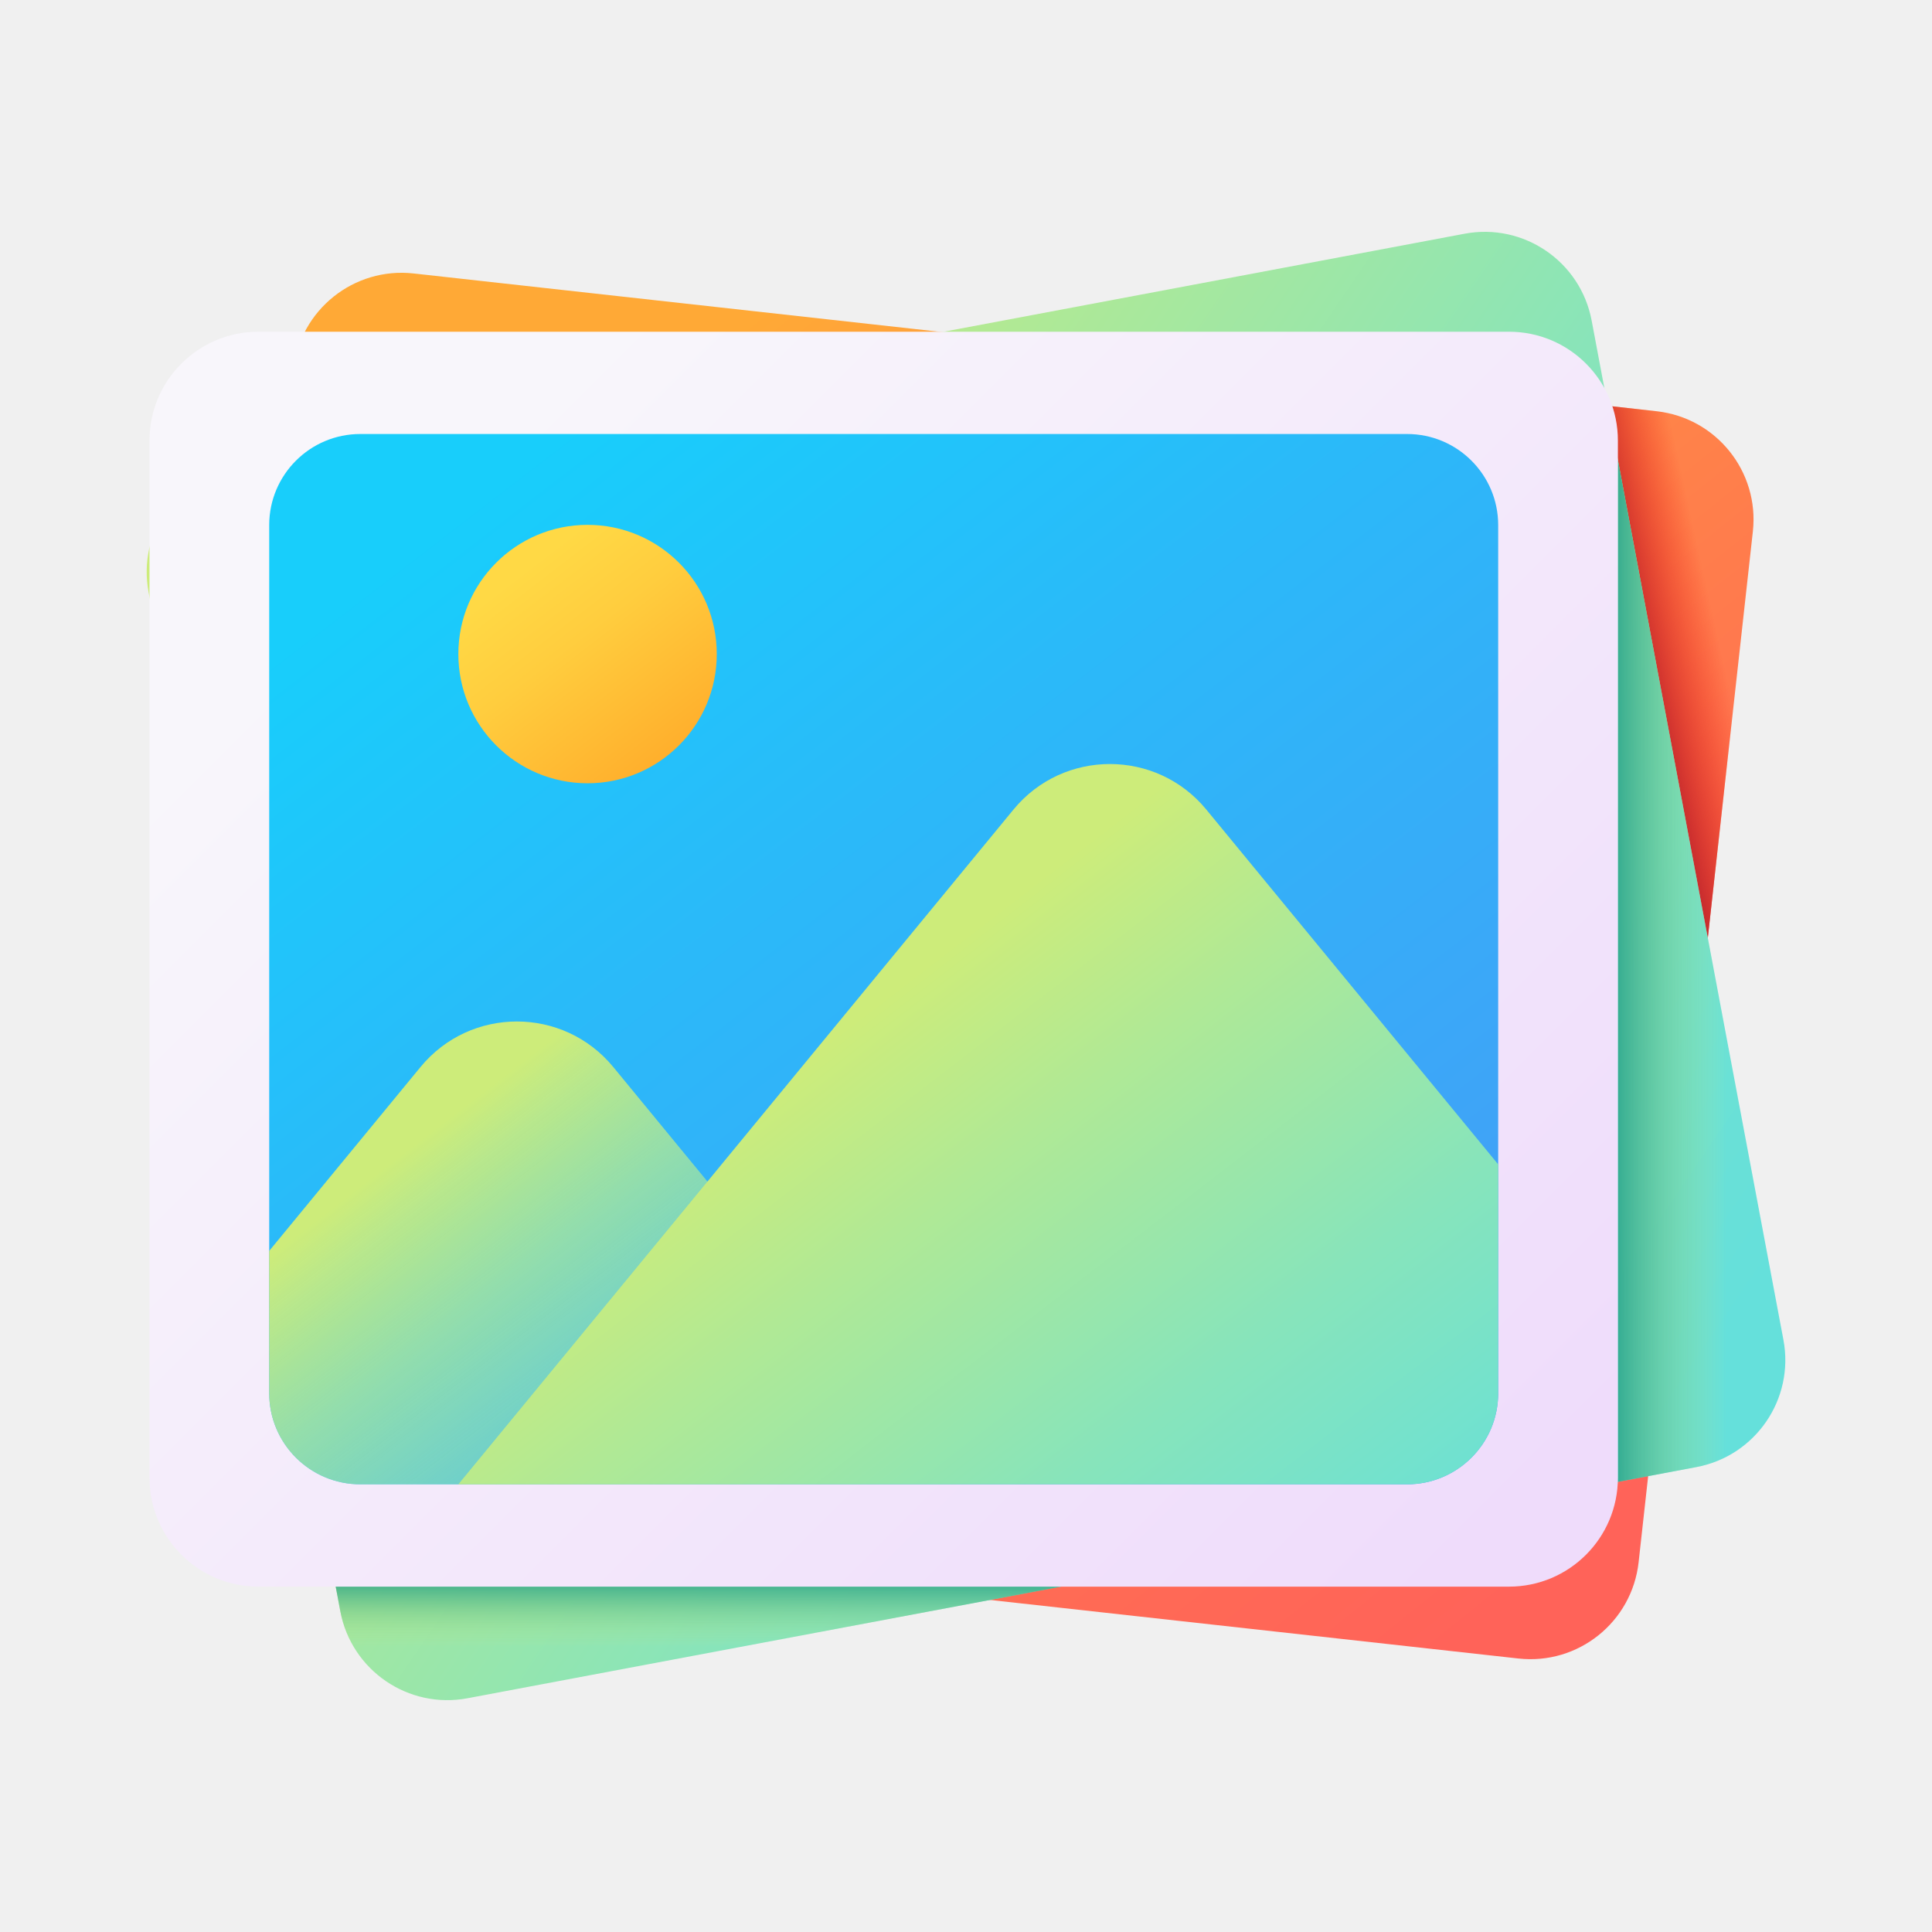
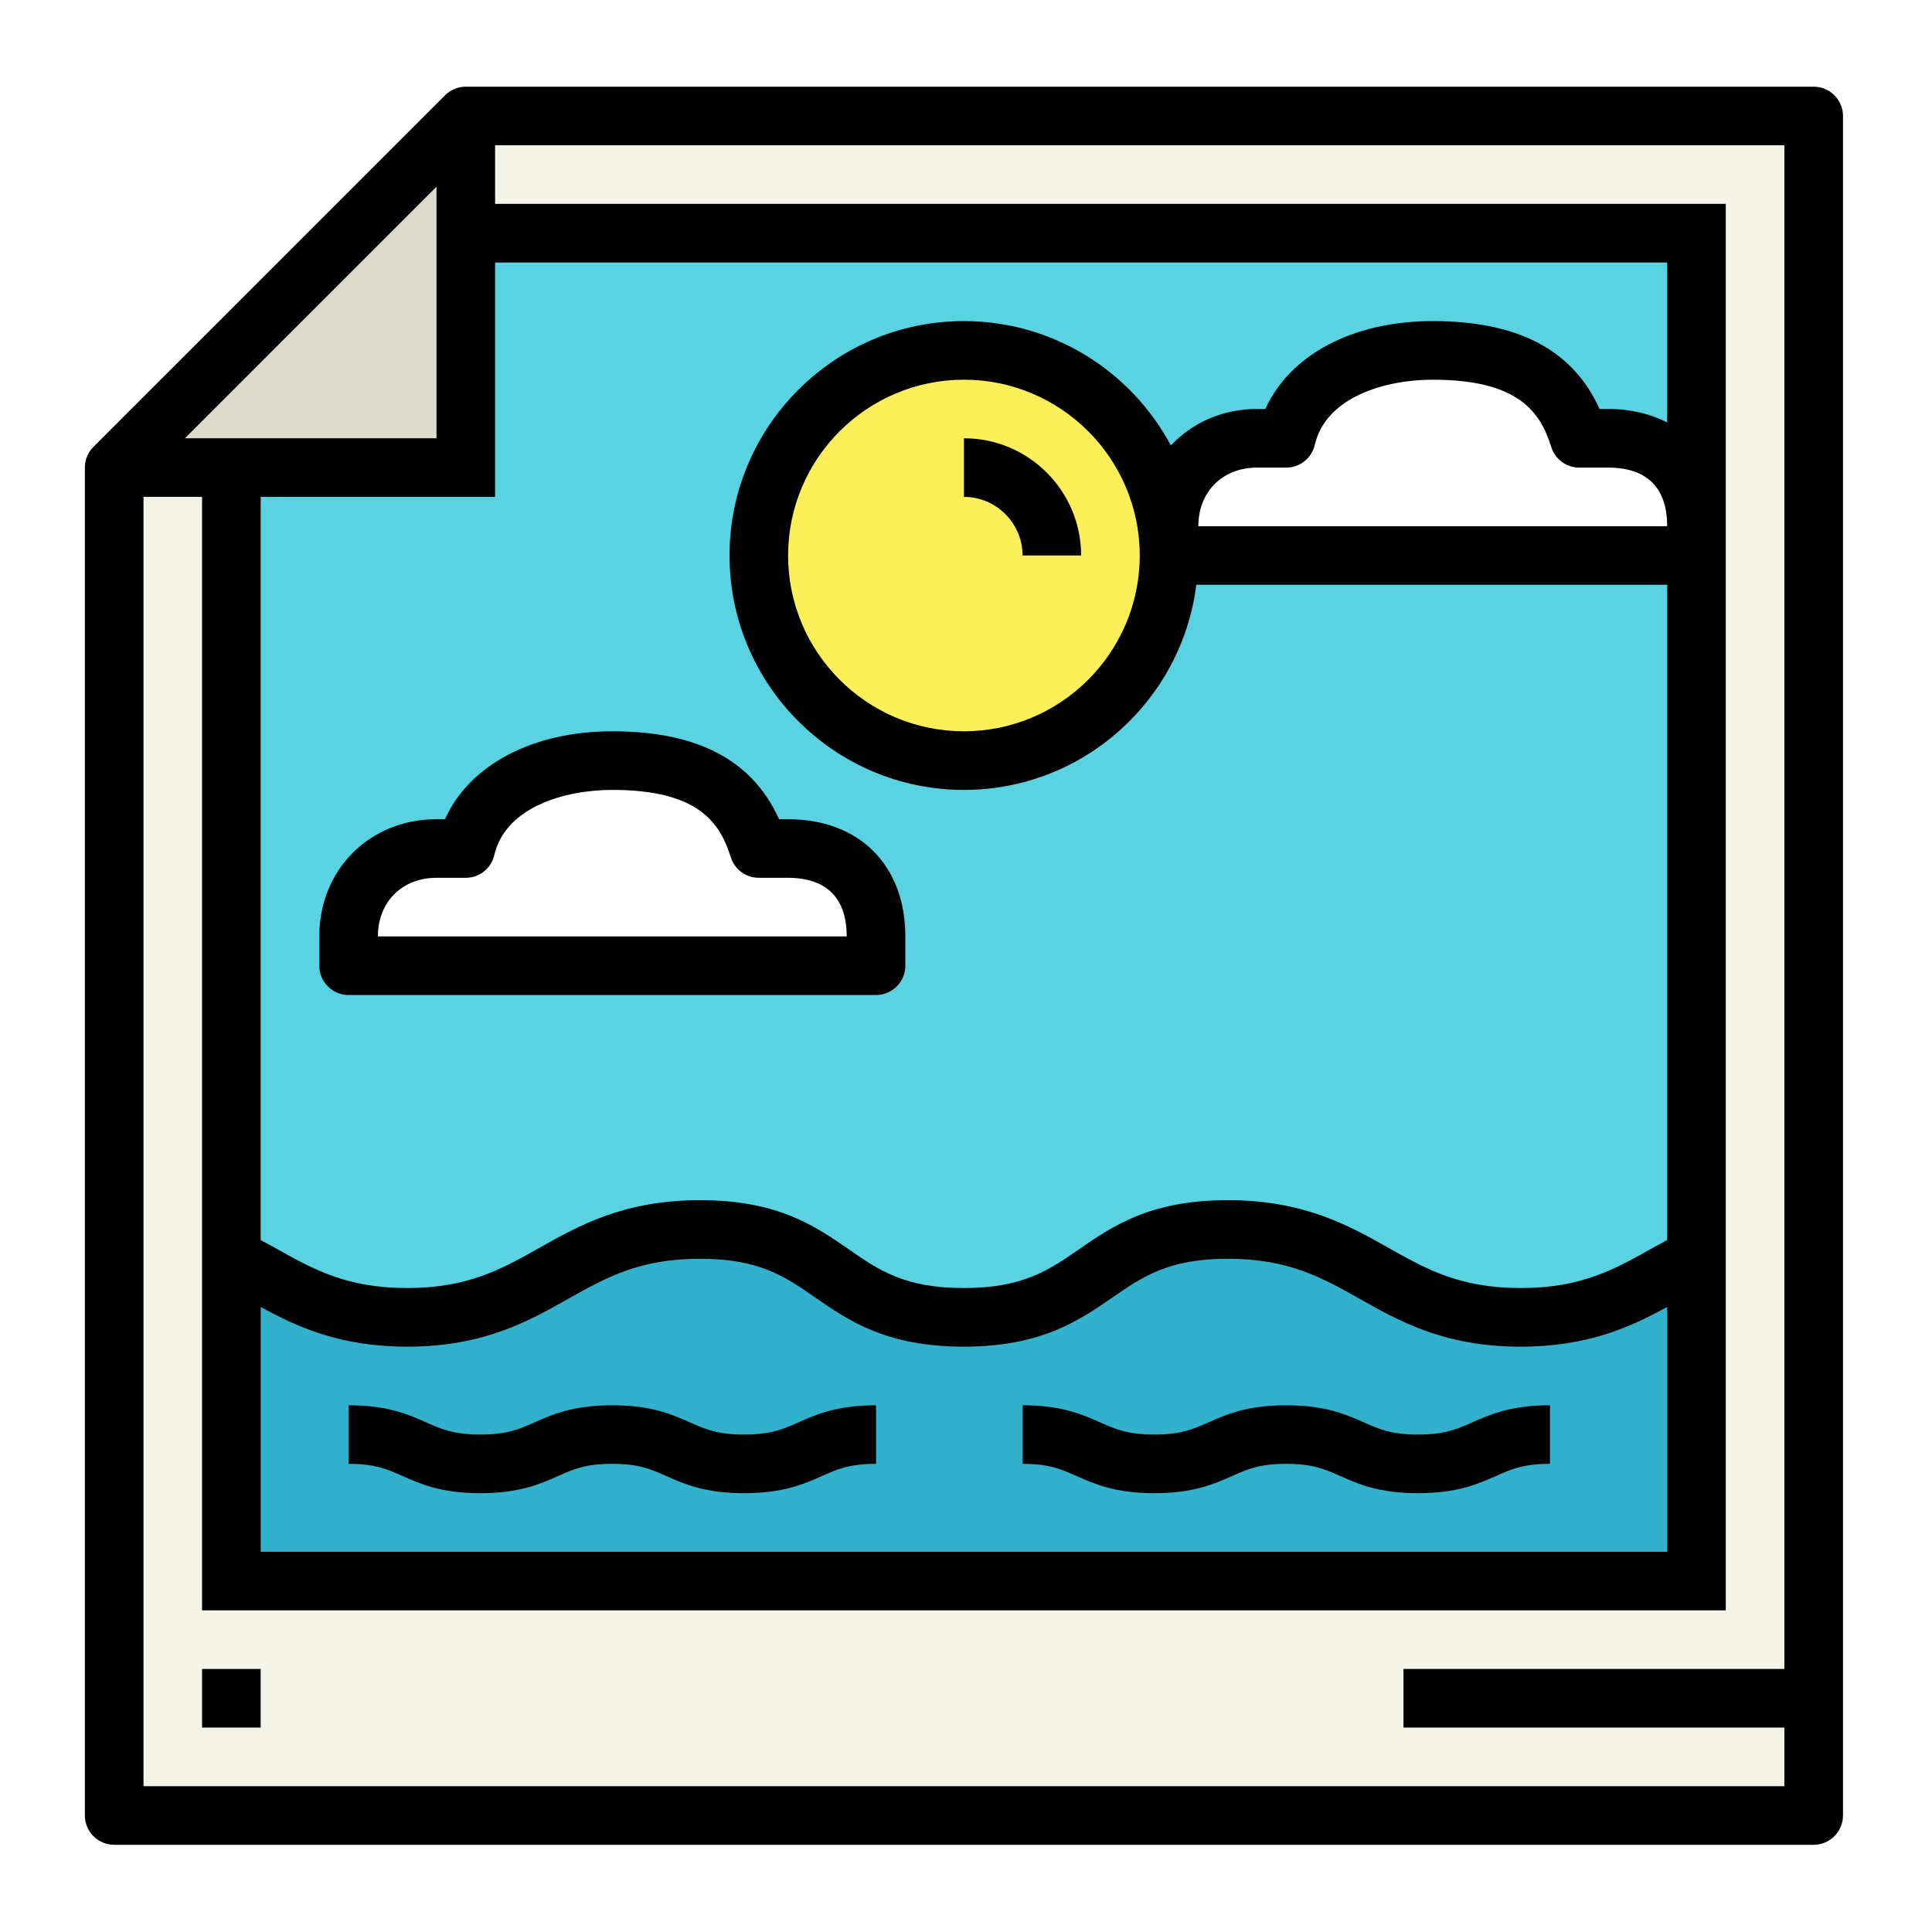
- <svg xmlns="http://www.w3.org/2000/svg" width="50" height="50" viewBox="0 0 50 50" fill="none">
-   <path d="M39.296 42.922L7.126 39.357C5.579 39.186 4.465 37.793 4.636 36.246L7.593 9.568C7.764 8.021 9.157 6.906 10.704 7.077L42.873 10.643C44.42 10.814 45.535 12.207 45.364 13.754L42.407 40.432C42.235 41.979 40.843 43.094 39.296 42.922Z" fill="url(#paint0_linear_1763_2906)" />
-   <path d="M45.364 13.754L44.198 24.275L41.607 10.502L42.874 10.643C44.42 10.814 45.535 12.207 45.364 13.754Z" fill="url(#paint1_linear_1763_2906)" />
-   <path d="M43.907 37.967L12.098 43.951C10.569 44.238 9.096 43.232 8.808 41.702L3.845 15.323C3.558 13.794 4.564 12.321 6.094 12.033L37.902 6.049C39.432 5.761 40.905 6.768 41.192 8.297L46.155 34.676C46.443 36.206 45.436 37.679 43.907 37.967Z" fill="url(#paint2_linear_1763_2906)" />
-   <path d="M41.871 11.907V38.349L43.906 37.967C45.436 37.679 46.442 36.206 46.154 34.676L41.871 11.907Z" fill="url(#paint3_linear_1763_2906)" />
-   <path d="M8.657 40.898L8.808 41.702C9.096 43.232 10.569 44.238 12.098 43.951L28.328 40.898H8.657Z" fill="url(#paint4_linear_1763_2906)" />
-   <path d="M39.053 41.062H6.687C5.131 41.062 3.869 39.8 3.869 38.244V11.402C3.869 9.846 5.131 8.585 6.687 8.585H39.053C40.61 8.585 41.871 9.846 41.871 11.402V38.244C41.871 39.8 40.61 41.062 39.053 41.062Z" fill="url(#paint5_linear_1763_2906)" />
-   <path d="M36.415 38.414H9.325C8.023 38.414 6.967 37.358 6.967 36.056V13.59C6.967 12.288 8.023 11.232 9.325 11.232H36.415C37.717 11.232 38.773 12.288 38.773 13.59V36.056C38.773 37.358 37.717 38.414 36.415 38.414Z" fill="url(#paint6_linear_1763_2906)" />
-   <path d="M24.756 38.414H9.326C8.023 38.414 6.967 37.359 6.967 36.056V32.373L10.882 27.615C12.174 26.043 14.579 26.043 15.872 27.615L18.309 30.578L24.756 38.414Z" fill="url(#paint7_linear_1763_2906)" />
-   <path d="M38.773 30.134V36.056C38.773 37.359 37.717 38.414 36.414 38.414H11.862L18.309 30.578L26.229 20.951C27.521 19.38 29.927 19.38 31.219 20.951L38.773 30.134Z" fill="url(#paint8_linear_1763_2906)" />
-   <path d="M15.206 20.271C17.053 20.271 18.55 18.774 18.55 16.927C18.55 15.08 17.053 13.583 15.206 13.583C13.359 13.583 11.862 15.08 11.862 16.927C11.862 18.774 13.359 20.271 15.206 20.271Z" fill="url(#paint9_linear_1763_2906)" />
+ <svg xmlns="http://www.w3.org/2000/svg" width="200" zoomAndPan="magnify" viewBox="0 0 150 150" height="200" preserveAspectRatio="xMidYMid meet" version="1.0">
  <defs>
-     <linearGradient id="paint0_linear_1763_2906" x1="14.632" y1="12.042" x2="38.548" y2="41.911" gradientUnits="userSpaceOnUse">
-       <stop stop-color="#FFA936" />
-       <stop offset="0.411" stop-color="#FF8548" />
-       <stop offset="0.778" stop-color="#FF6C54" />
-       <stop offset="1" stop-color="#FF6359" />
-     </linearGradient>
-     <linearGradient id="paint1_linear_1763_2906" x1="44.581" y1="17.018" x2="42.581" y2="17.46" gradientUnits="userSpaceOnUse">
-       <stop stop-color="#F82814" stop-opacity="0" />
-       <stop offset="1" stop-color="#C0272D" />
-     </linearGradient>
-     <linearGradient id="paint2_linear_1763_2906" x1="11.3" y1="15.639" x2="42.9" y2="37.229" gradientUnits="userSpaceOnUse">
-       <stop stop-color="#CDEC7A" />
-       <stop offset="0.216" stop-color="#B0E995" />
-       <stop offset="0.561" stop-color="#87E4BB" />
-       <stop offset="0.835" stop-color="#6EE1D2" />
-       <stop offset="1" stop-color="#65E0DB" />
-     </linearGradient>
-     <linearGradient id="paint3_linear_1763_2906" x1="44.681" y1="25.128" x2="41.267" y2="25.128" gradientUnits="userSpaceOnUse">
-       <stop stop-color="#CDEC7A" stop-opacity="0" />
-       <stop offset="0.235" stop-color="#9AD57D" stop-opacity="0.235" />
-       <stop offset="0.604" stop-color="#51B482" stop-opacity="0.604" />
-       <stop offset="0.868" stop-color="#239F85" stop-opacity="0.868" />
-       <stop offset="1" stop-color="#119786" />
-     </linearGradient>
-     <linearGradient id="paint4_linear_1763_2906" x1="18.492" y1="42.621" x2="18.492" y2="40.599" gradientUnits="userSpaceOnUse">
-       <stop stop-color="#CDEC7A" stop-opacity="0" />
-       <stop offset="0.235" stop-color="#9AD57D" stop-opacity="0.235" />
-       <stop offset="0.604" stop-color="#51B482" stop-opacity="0.604" />
-       <stop offset="0.868" stop-color="#239F85" stop-opacity="0.868" />
-       <stop offset="1" stop-color="#119786" />
-     </linearGradient>
-     <linearGradient id="paint5_linear_1763_2906" x1="11.135" y1="13.088" x2="38.191" y2="40.144" gradientUnits="userSpaceOnUse">
-       <stop stop-color="#F8F6FB" />
-       <stop offset="1" stop-color="#EFDCFB" />
-     </linearGradient>
-     <linearGradient id="paint6_linear_1763_2906" x1="13.173" y1="12.207" x2="39.56" y2="46.538" gradientUnits="userSpaceOnUse">
-       <stop stop-color="#18CEFB" />
-       <stop offset="0.297" stop-color="#2BB9F9" />
-       <stop offset="0.735" stop-color="#42A0F7" />
-       <stop offset="1" stop-color="#4A97F6" />
-     </linearGradient>
-     <linearGradient id="paint7_linear_1763_2906" x1="10.081" y1="30.116" x2="21.642" y2="45.156" gradientUnits="userSpaceOnUse">
-       <stop stop-color="#CDEC7A" />
-       <stop offset="0.215" stop-color="#B0E995" stop-opacity="0.784" />
-       <stop offset="0.56" stop-color="#87E4BB" stop-opacity="0.439" />
-       <stop offset="0.833" stop-color="#6EE1D2" stop-opacity="0.165" />
-       <stop offset="0.999" stop-color="#65E0DB" stop-opacity="0" />
-     </linearGradient>
-     <linearGradient id="paint8_linear_1763_2906" x1="20.328" y1="27.783" x2="34.271" y2="45.923" gradientUnits="userSpaceOnUse">
-       <stop stop-color="#CDEC7A" />
-       <stop offset="0.216" stop-color="#B0E995" />
-       <stop offset="0.561" stop-color="#87E4BB" />
-       <stop offset="0.835" stop-color="#6EE1D2" />
-       <stop offset="1" stop-color="#65E0DB" />
-     </linearGradient>
-     <linearGradient id="paint9_linear_1763_2906" x1="13.544" y1="14.765" x2="18.066" y2="20.648" gradientUnits="userSpaceOnUse">
-       <stop stop-color="#FFD945" />
-       <stop offset="0.304" stop-color="#FFCD3E" />
-       <stop offset="0.856" stop-color="#FFAD2B" />
-       <stop offset="1" stop-color="#FFA325" />
-     </linearGradient>
+     <clipPath id="385ae60d04">
+       <path d="M 6.59 6.73 L 143.09 6.73 L 143.09 143.23 L 6.59 143.23 Z M 6.59 6.73 " clip-rule="nonzero" />
+     </clipPath>
  </defs>
+   <rect x="-15" width="180" fill="#ffffff" y="-15" height="180" fill-opacity="1" />
+   <rect x="-15" width="180" fill="#ffffff" y="-15" height="180" fill-opacity="1" />
+   <path fill="#f4f4e6" d="M 140.812 140.953 L 8.863 140.953 L 8.863 36.305 L 36.164 36.305 L 36.164 9.004 L 140.812 9.004 L 140.812 140.953 " fill-opacity="1" fill-rule="nonzero" />
+   <path fill="#59d2e2" d="M 36.164 18.105 L 36.164 36.305 L 17.965 36.305 L 17.965 122.754 L 131.715 122.754 L 131.715 18.105 L 36.164 18.105 " fill-opacity="1" fill-rule="nonzero" />
+   <path fill="#dddccc" d="M 8.863 36.305 L 36.164 36.305 L 36.164 9.004 Z M 8.863 36.305 " fill-opacity="1" fill-rule="nonzero" />
+   <path fill="#32b1cc" d="M 118.062 102.277 C 107.445 102.277 105.934 95.453 95.312 95.453 C 84.703 95.453 85.441 102.277 74.82 102.277 C 64.211 102.277 64.984 95.453 54.363 95.453 C 43.754 95.453 42.223 102.277 31.613 102.277 C 25.004 102.277 21.918 99.629 17.965 97.633 L 17.965 122.754 L 131.715 122.754 L 131.715 97.633 C 127.758 99.629 124.684 102.277 118.062 102.277 " fill-opacity="1" fill-rule="nonzero" />
+   <path fill="#ffffff" d="M 131.715 43.129 C 131.715 43.129 131.715 41.469 131.715 40.855 C 131.715 36.305 128.824 34.027 124.891 34.027 C 124.098 34.027 124.891 34.027 122.613 34.027 C 121.262 29.699 118.062 27.203 111.238 27.203 C 106.172 27.203 100.957 29.328 99.863 34.027 C 97.59 34.027 99.012 34.027 97.59 34.027 C 93.652 34.027 90.766 36.945 90.766 40.855 C 90.766 41.469 90.766 40.855 90.766 43.129 L 131.715 43.129 " fill-opacity="1" fill-rule="nonzero" />
+   <path fill="#ffffff" d="M 68.016 74.98 C 68.016 74.98 68.016 73.316 68.016 72.703 C 68.016 68.152 65.125 65.879 61.188 65.879 C 60.398 65.879 61.188 65.879 58.914 65.879 C 57.562 61.551 54.363 59.055 47.539 59.055 C 42.473 59.055 37.258 61.18 36.164 65.879 C 33.891 65.879 35.312 65.879 33.891 65.879 C 29.953 65.879 27.062 68.793 27.062 72.703 C 27.062 73.316 27.062 72.703 27.062 74.98 L 68.016 74.98 " fill-opacity="1" fill-rule="nonzero" />
+   <path fill="#fcf05a" d="M 90.766 43.129 C 90.766 51.926 83.637 59.055 74.84 59.055 C 66.039 59.055 58.914 51.926 58.914 43.129 C 58.914 34.332 66.039 27.203 74.84 27.203 C 83.637 27.203 90.766 34.332 90.766 43.129 " fill-opacity="1" fill-rule="nonzero" />
+   <path fill="#ffffff" d="M 20.238 134.129 L 15.688 134.129 L 15.688 129.578 L 20.238 129.578 L 20.238 134.129 " fill-opacity="1" fill-rule="nonzero" />
+   <path fill="#ffffff" d="M 140.812 134.129 L 108.965 134.129 L 108.965 129.578 L 140.812 129.578 L 140.812 134.129 " fill-opacity="1" fill-rule="nonzero" />
+   <g clip-path="url(#385ae60d04)">
+     <path fill="#000000" d="M 11.141 138.68 L 11.141 38.578 L 15.688 38.578 L 15.688 125.027 L 133.988 125.027 L 133.988 15.828 L 38.438 15.828 L 38.438 11.277 L 138.539 11.277 L 138.539 129.578 L 108.965 129.578 L 108.965 134.129 L 138.539 134.129 L 138.539 138.68 Z M 33.891 34.027 L 14.355 34.027 L 33.891 14.496 Z M 20.238 101.469 C 23.074 103.027 26.406 104.555 31.613 104.555 C 37.516 104.555 41.016 102.59 44.102 100.848 C 47.078 99.176 49.652 97.73 54.363 97.73 C 58.957 97.73 60.977 99.125 63.297 100.742 C 65.883 102.527 68.805 104.555 74.82 104.555 C 80.836 104.555 83.77 102.527 86.363 100.742 C 88.703 99.125 90.719 97.73 95.312 97.73 C 100.031 97.73 102.602 99.176 105.578 100.848 C 108.66 102.59 112.152 104.555 118.062 104.555 C 123.27 104.555 126.605 103.027 129.438 101.469 L 129.438 120.48 L 20.238 120.48 Z M 88.488 43.129 C 88.488 50.656 82.367 56.777 74.84 56.777 C 67.312 56.777 61.188 50.656 61.188 43.129 C 61.188 35.602 67.312 29.48 74.84 29.48 C 82.367 29.48 88.488 35.602 88.488 43.129 Z M 129.438 40.855 L 93.039 40.855 C 93.039 38.18 94.914 36.305 97.59 36.305 L 99.863 36.305 C 100.922 36.305 101.836 35.574 102.078 34.543 C 102.949 30.805 107.559 29.48 111.238 29.48 C 117.895 29.48 119.594 31.992 120.438 34.703 C 120.738 35.656 121.617 36.305 122.613 36.305 L 124.891 36.305 C 126.969 36.305 129.438 37.094 129.438 40.855 Z M 129.438 32.793 C 128.141 32.145 126.621 31.754 124.891 31.754 L 124.188 31.754 C 122.117 27.168 117.859 24.93 111.238 24.93 C 105.027 24.93 100.141 27.551 98.246 31.754 L 97.59 31.754 C 94.879 31.754 92.543 32.84 90.906 34.59 C 87.84 28.848 81.789 24.93 74.84 24.93 C 64.805 24.93 56.641 33.098 56.641 43.129 C 56.641 53.16 64.805 61.328 74.84 61.328 C 84.098 61.328 91.758 54.371 92.879 45.402 L 129.438 45.402 L 129.438 96.281 C 129.066 96.484 128.691 96.68 128.328 96.883 C 125.352 98.555 122.781 100.004 118.062 100.004 C 113.344 100.004 110.777 98.555 107.801 96.883 C 104.715 95.145 101.223 93.18 95.312 93.18 C 89.297 93.18 86.363 95.207 83.777 96.992 C 81.441 98.609 79.426 100.004 74.82 100.004 C 70.227 100.004 68.219 98.609 65.891 96.992 C 63.312 95.207 60.391 93.18 54.363 93.18 C 48.465 93.18 44.961 95.145 41.879 96.883 C 38.902 98.555 36.324 100.004 31.613 100.004 C 26.902 100.004 24.328 98.555 21.352 96.883 C 20.984 96.68 20.613 96.484 20.238 96.281 L 20.238 38.578 L 38.438 38.578 L 38.438 20.379 L 129.438 20.379 Z M 140.812 6.73 L 36.164 6.73 C 35.559 6.73 34.98 6.969 34.555 7.395 L 7.254 34.695 C 6.828 35.121 6.59 35.699 6.59 36.305 L 6.59 140.953 C 6.59 142.207 7.609 143.23 8.863 143.23 L 140.812 143.23 C 142.066 143.23 143.09 142.207 143.09 140.953 L 143.09 9.004 C 143.09 7.75 142.066 6.73 140.812 6.73 " fill-opacity="1" fill-rule="nonzero" />
+   </g>
+   <path fill="#000000" d="M 57.766 111.379 C 55.695 111.379 54.754 110.961 53.574 110.438 C 52.168 109.816 50.57 109.105 47.531 109.105 C 44.48 109.105 42.891 109.816 41.488 110.438 C 40.305 110.961 39.363 111.379 37.293 111.379 C 35.223 111.379 34.281 110.961 33.098 110.438 C 31.695 109.816 30.102 109.105 27.062 109.105 L 27.062 113.652 C 29.133 113.652 30.066 114.07 31.25 114.598 C 32.664 115.219 34.254 115.93 37.293 115.93 C 40.332 115.93 41.922 115.219 43.336 114.598 C 44.516 114.07 45.449 113.652 47.531 113.652 C 49.602 113.652 50.543 114.07 51.723 114.598 C 53.129 115.219 54.727 115.93 57.766 115.93 C 60.816 115.93 62.406 115.219 63.82 114.598 C 65 114.07 65.934 113.652 68.016 113.652 L 68.016 109.105 C 64.965 109.105 63.375 109.816 61.973 110.438 C 60.781 110.961 59.848 111.379 57.766 111.379 " fill-opacity="1" fill-rule="nonzero" />
+   <path fill="#000000" d="M 110.094 111.379 C 108.023 111.379 107.078 110.961 105.898 110.438 C 104.492 109.816 102.895 109.105 99.855 109.105 C 96.809 109.105 95.215 109.816 93.812 110.438 C 92.629 110.961 91.688 111.379 89.617 111.379 C 87.547 111.379 86.605 110.961 85.422 110.438 C 84.02 109.816 82.43 109.105 79.391 109.105 L 79.391 113.652 C 81.461 113.652 82.391 114.07 83.574 114.598 C 84.988 115.219 86.578 115.93 89.617 115.93 C 92.656 115.93 94.246 115.219 95.66 114.598 C 96.844 114.07 97.777 113.652 99.855 113.652 C 101.926 113.652 102.867 114.07 104.051 114.598 C 105.453 115.219 107.055 115.93 110.094 115.93 C 113.141 115.93 114.73 115.219 116.145 114.598 C 117.328 114.07 118.258 113.652 120.34 113.652 L 120.34 109.105 C 117.289 109.105 115.699 109.816 114.297 110.438 C 113.105 110.961 112.172 111.379 110.094 111.379 " fill-opacity="1" fill-rule="nonzero" />
+   <path fill="#000000" d="M 38.375 66.395 C 39.246 62.652 43.859 61.328 47.539 61.328 C 54.195 61.328 55.891 63.844 56.738 66.555 C 57.039 67.504 57.918 68.152 58.914 68.152 L 61.188 68.152 C 63.27 68.152 65.738 68.945 65.738 72.703 L 29.34 72.703 C 29.34 70.027 31.215 68.152 33.891 68.152 L 36.164 68.152 C 37.223 68.152 38.137 67.426 38.375 66.395 Z M 34.547 63.605 L 33.891 63.605 C 28.699 63.605 24.789 67.516 24.789 72.703 L 24.789 74.98 C 24.789 76.23 25.812 77.254 27.062 77.254 L 68.016 77.254 C 69.266 77.254 70.289 76.23 70.289 74.98 L 70.289 72.703 C 70.289 67.176 66.715 63.605 61.188 63.605 L 60.488 63.605 C 58.418 59.02 54.16 56.777 47.539 56.777 C 41.328 56.777 36.438 59.402 34.547 63.605 " fill-opacity="1" fill-rule="nonzero" />
+   <path fill="#000000" d="M 74.84 34.027 L 74.84 38.578 C 77.344 38.578 79.391 40.621 79.391 43.129 L 83.938 43.129 C 83.938 38.109 79.859 34.027 74.84 34.027 " fill-opacity="1" fill-rule="nonzero" />
+   <path fill="#000000" d="M 15.688 134.129 L 20.238 134.129 L 20.238 129.578 L 15.688 129.578 L 15.688 134.129 " fill-opacity="1" fill-rule="nonzero" />
</svg>
